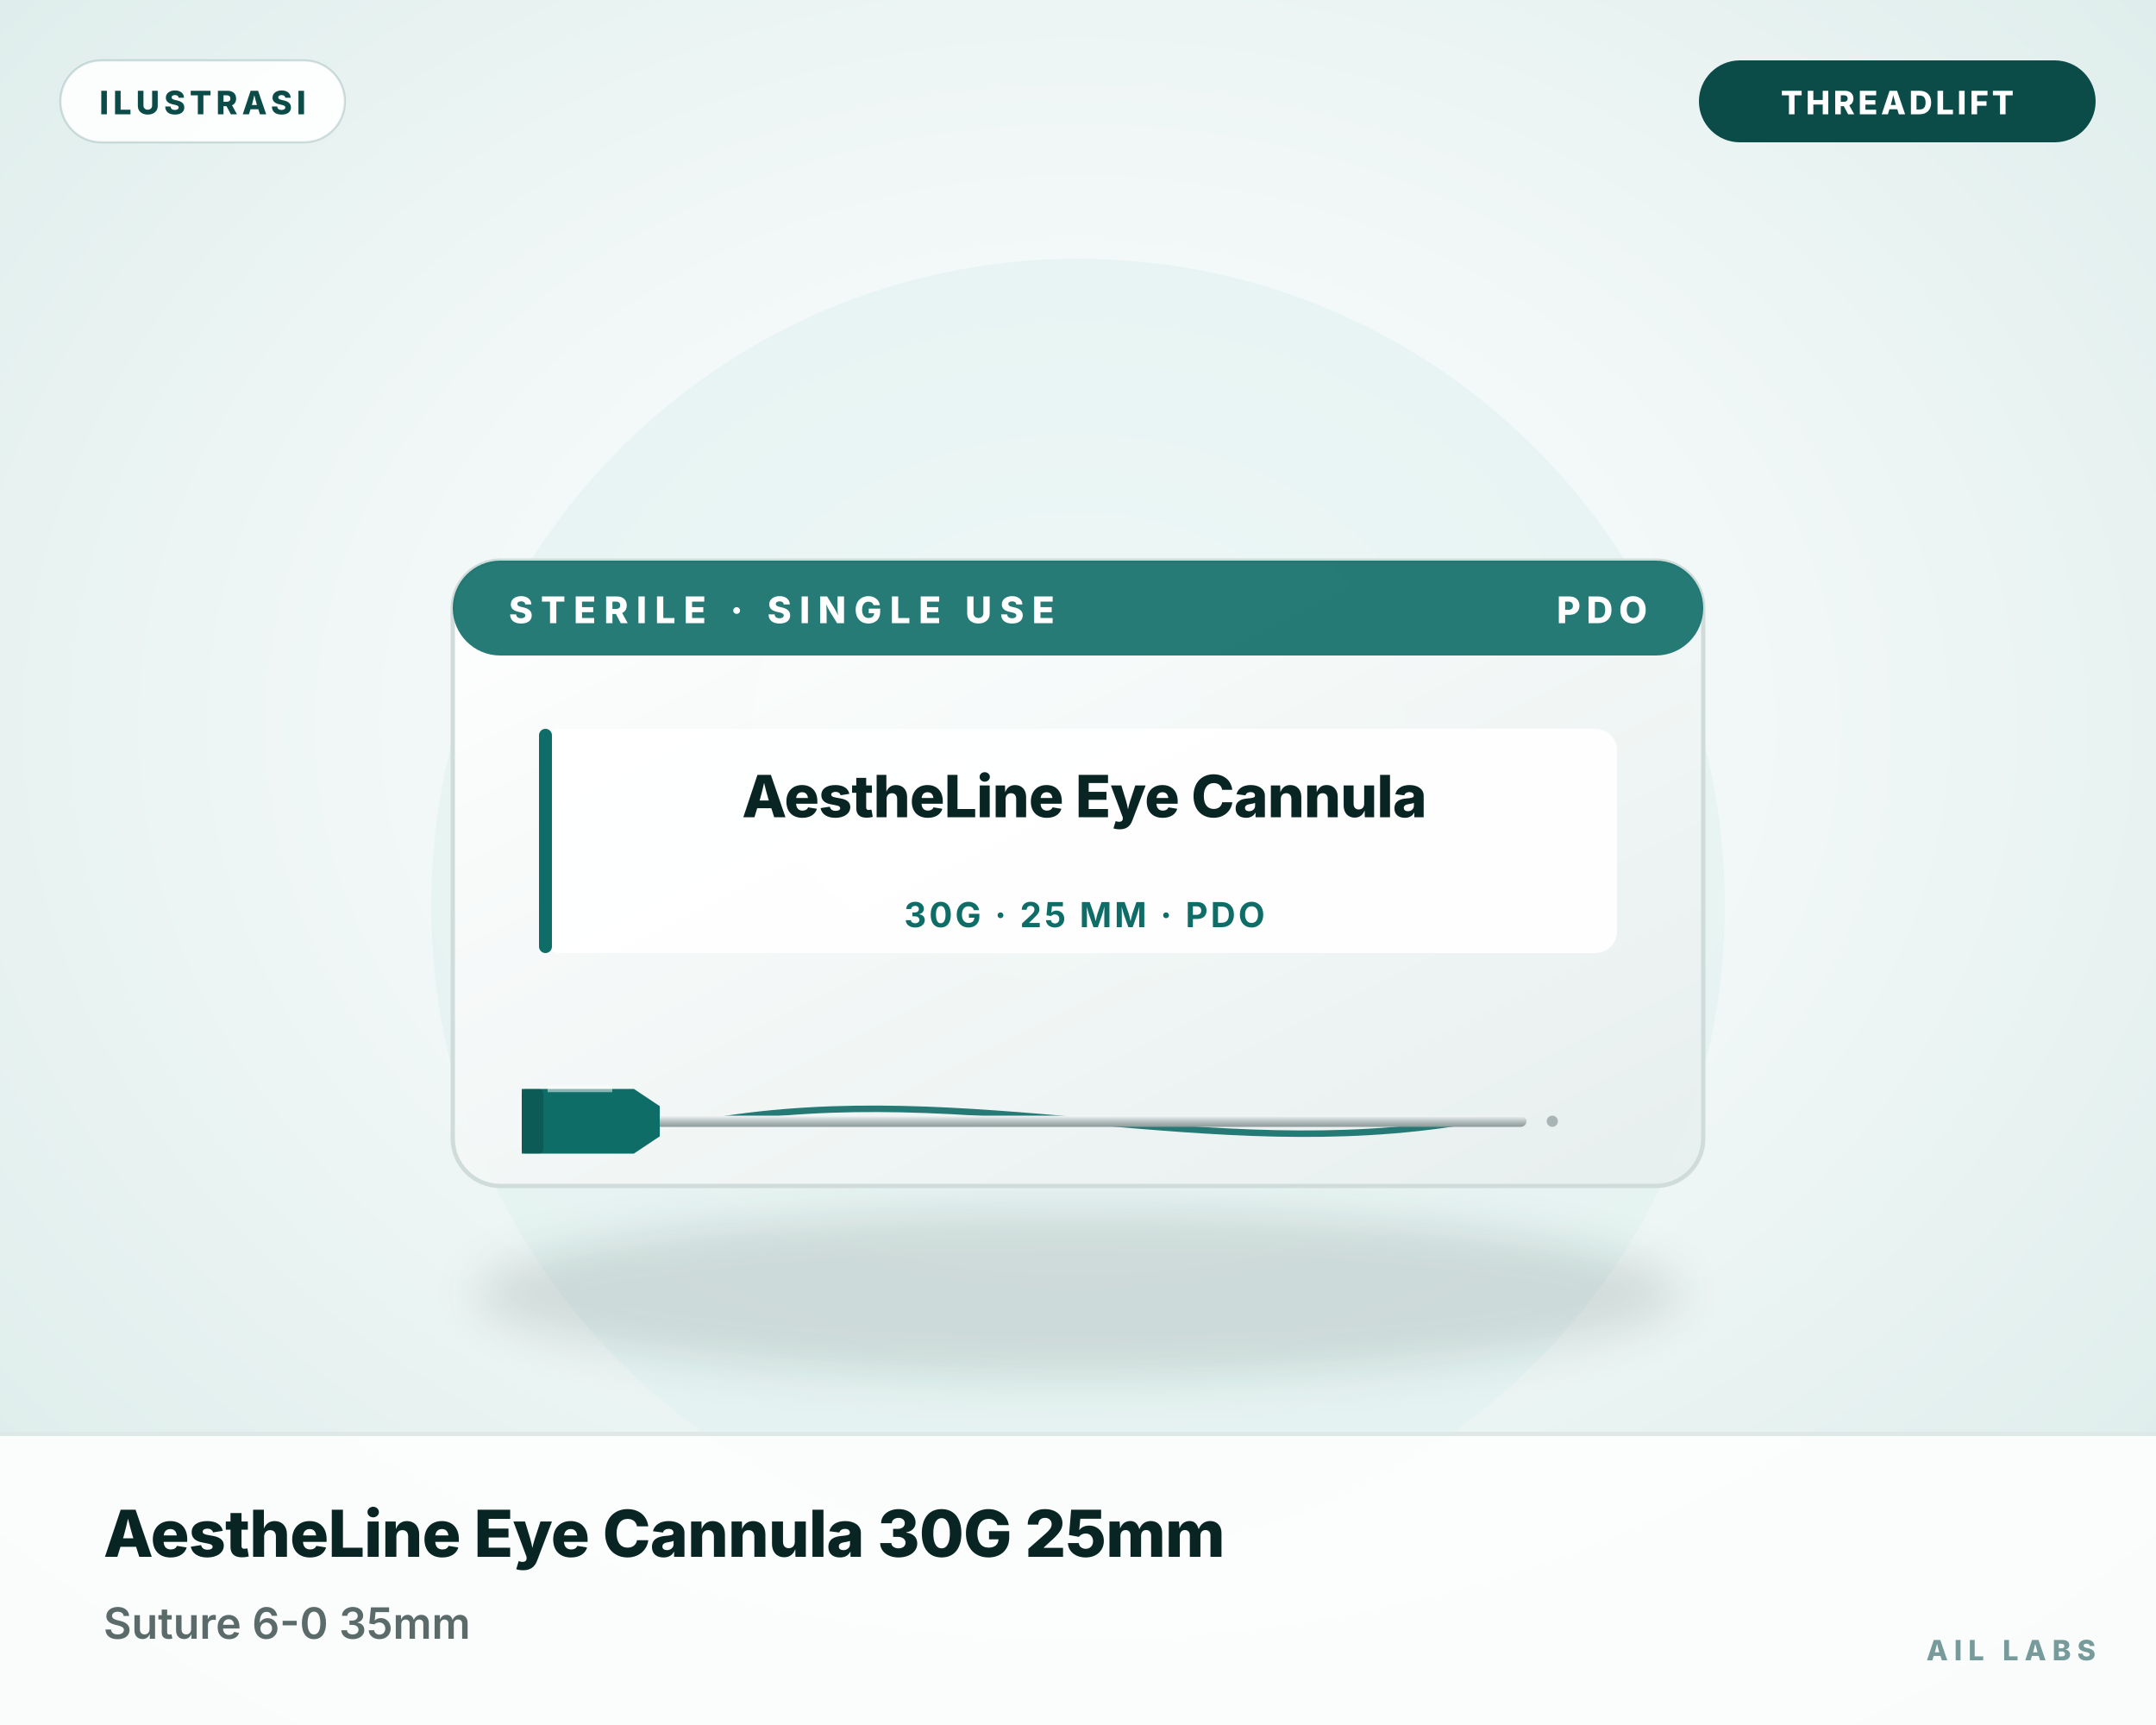
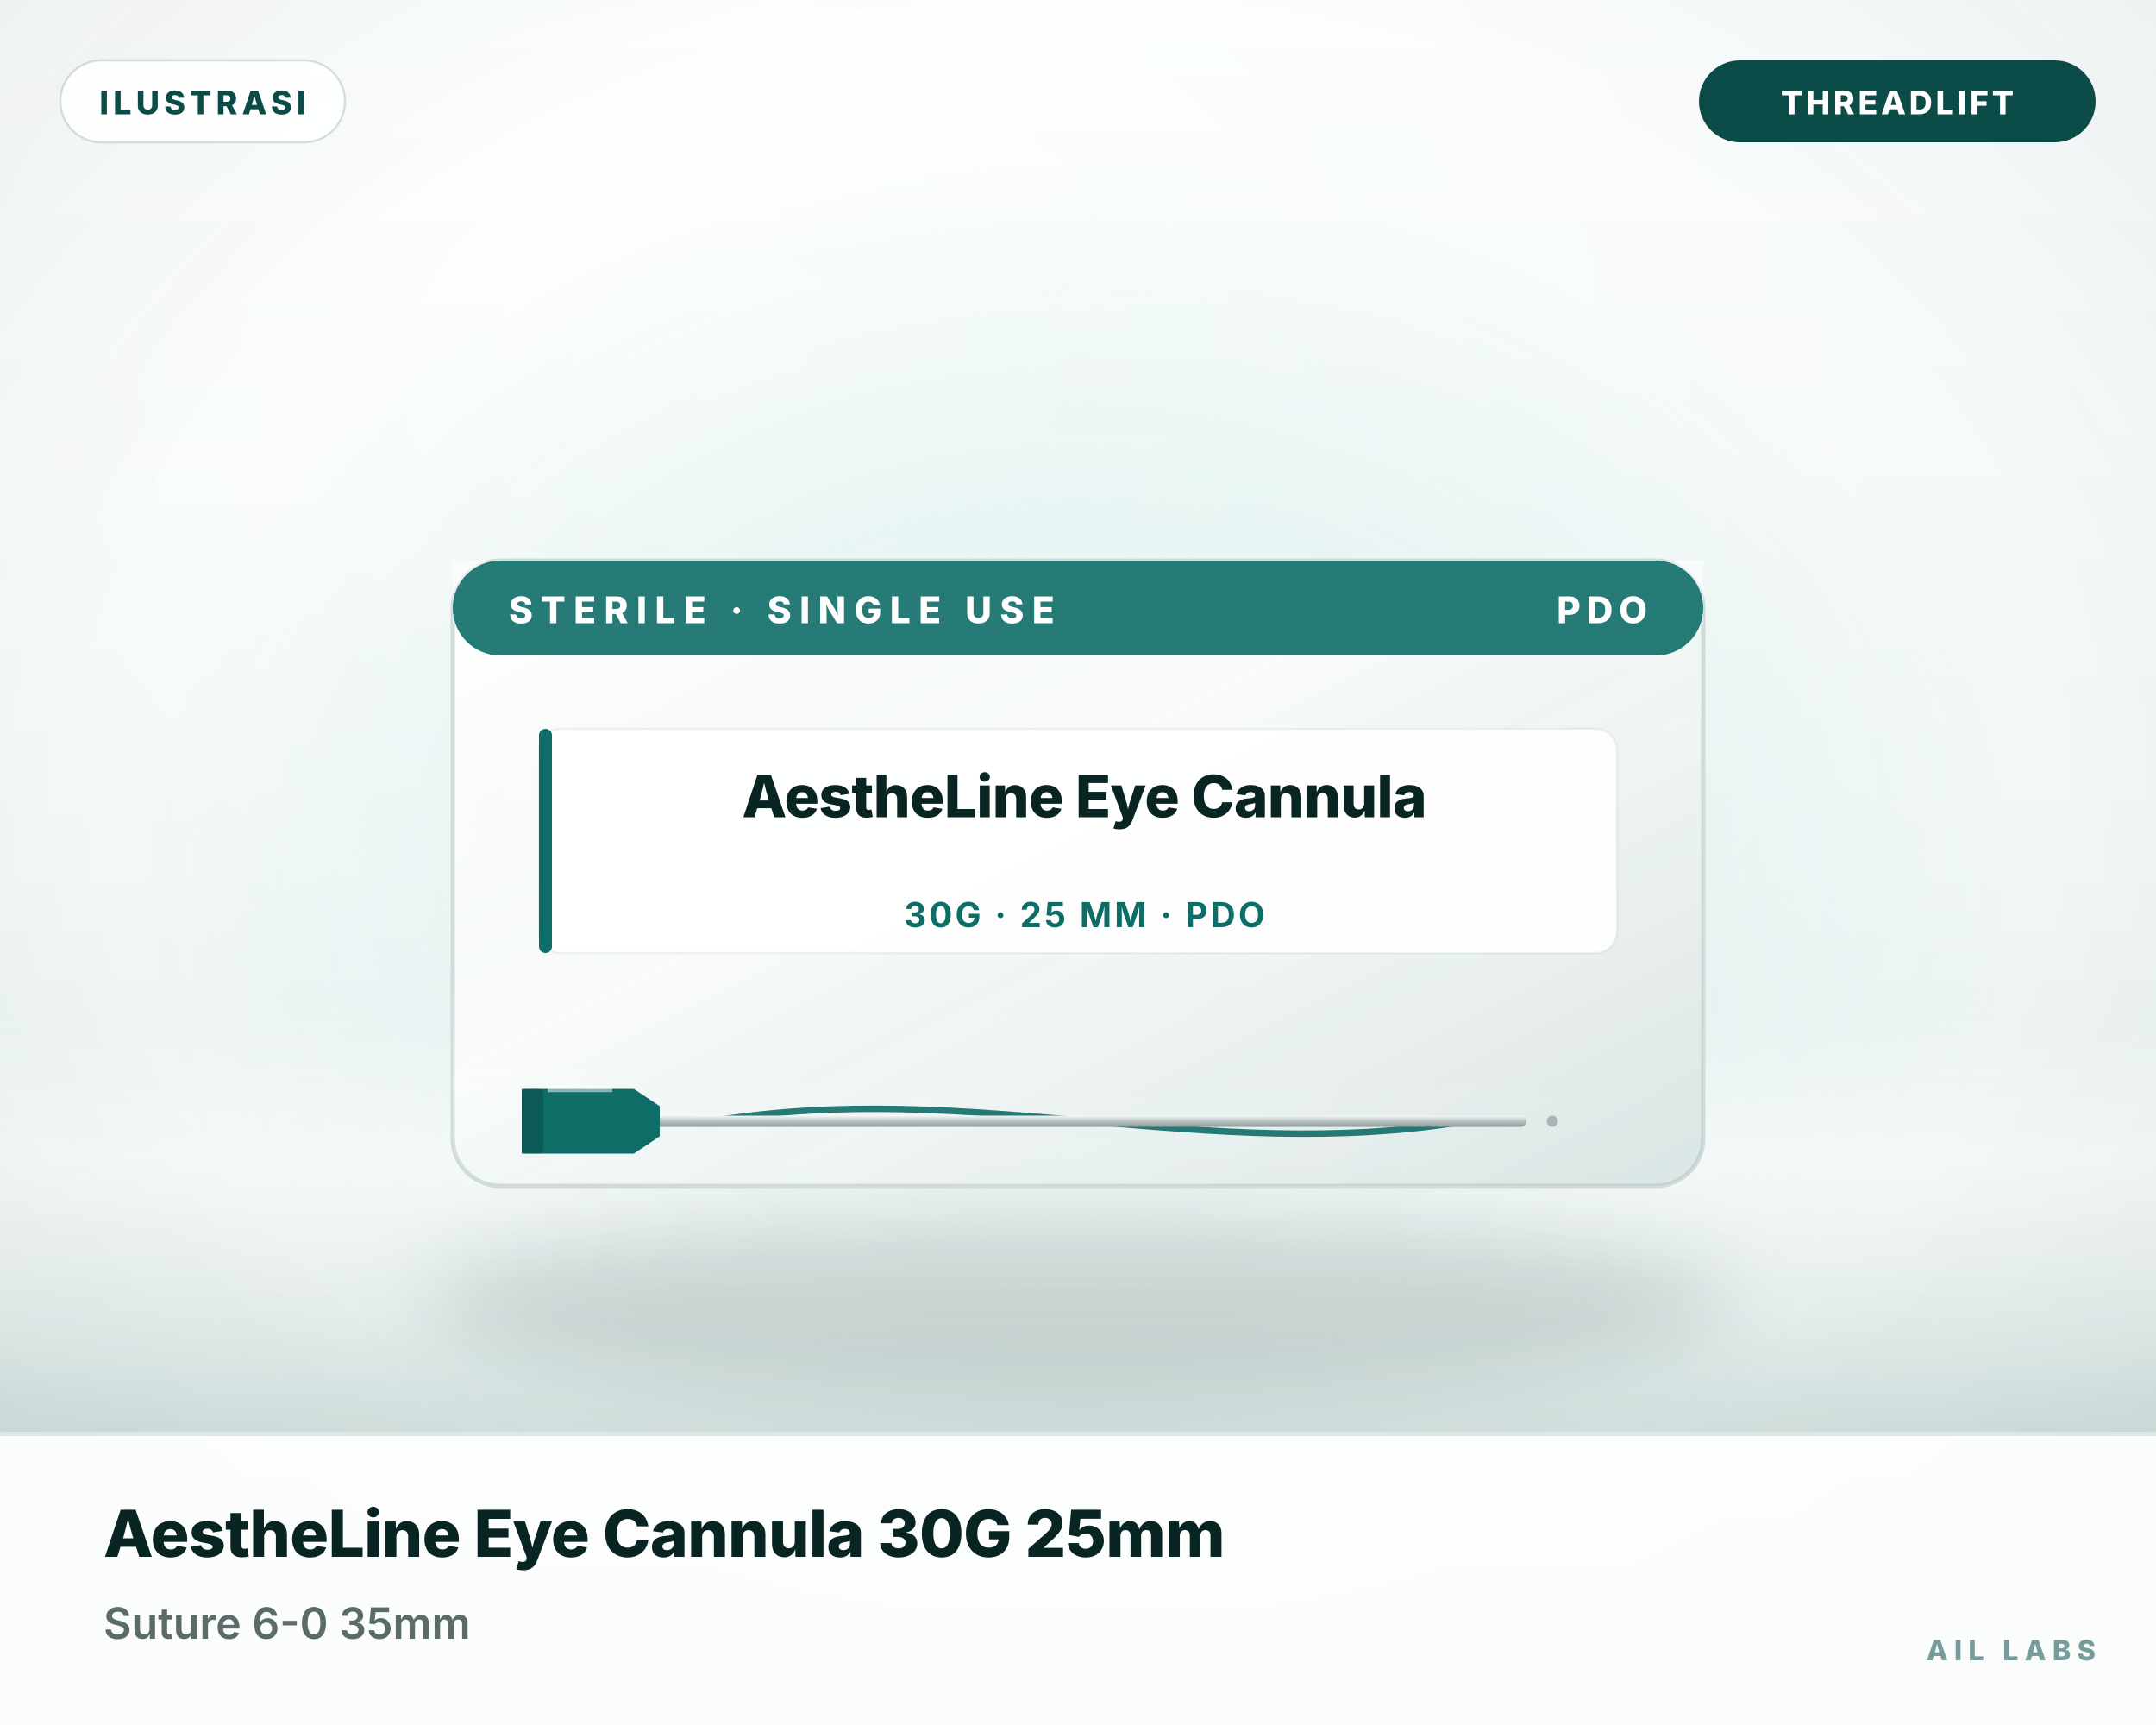
- <svg xmlns="http://www.w3.org/2000/svg" viewBox="0 0 1000 800" width="1000" height="800" font-family="Inter, ui-sans-serif, system-ui, -apple-system, 'Segoe UI', sans-serif" role="img" aria-label="Ilustrasi kemasan AestheLine Eye Cannula 30G 25mm">
+ <svg xmlns="http://www.w3.org/2000/svg" data-lit="1" viewBox="0 0 1000 800" width="1000" height="800" font-family="Inter, ui-sans-serif, system-ui, -apple-system, 'Segoe UI', sans-serif" role="img" aria-label="Ilustrasi kemasan AestheLine Eye Cannula 30G 25mm">
  <defs>
-     <radialGradient id="bg" cx="50%" cy="42%" r="70%">
-       <stop offset="0" stop-color="#ffffff" />
-       <stop offset=".55" stop-color="#eef6f5" />
-       <stop offset="1" stop-color="#dcecea" />
-     </radialGradient>
    <linearGradient id="glass" x1="0" x2="1">
-       <stop offset="0" stop-color="#e3eeed" />
-       <stop offset=".35" stop-color="#ffffff" />
-       <stop offset="1" stop-color="#d5e3e1" />
+       <stop offset="0" stop-color="#cfe0de" />
+       <stop offset=".18" stop-color="#f4f9f8" />
+       <stop offset=".32" stop-color="#ffffff" />
+       <stop offset=".7" stop-color="#e6efee" />
+       <stop offset="1" stop-color="#c3d5d3" />
    </linearGradient>
    <linearGradient id="boxg" x1="0" x2="1">
      <stop offset="0" stop-color="#ffffff" />
      <stop offset="1" stop-color="#eef3f2" />
    </linearGradient>
    <linearGradient id="pouch" x1="0" y1="0" x2="1" y2="1">
      <stop offset="0" stop-color="#ffffff" stop-opacity=".95" />
      <stop offset="1" stop-color="#e6efee" stop-opacity=".95" />
    </linearGradient>
    <linearGradient id="steel" x1="0" y1="0" x2="0" y2="1">
      <stop offset="0" stop-color="#f4f7f7" />
      <stop offset=".5" stop-color="#b7c2c1" />
      <stop offset="1" stop-color="#8d9a99" />
    </linearGradient>
    <linearGradient id="amber" x1="0" x2="1">
-       <stop offset="0" stop-color="#7a3f12" />
-       <stop offset=".4" stop-color="#b8692a" />
-       <stop offset="1" stop-color="#6a3510" />
+       <stop offset="0" stop-color="#5a2c0b" />
+       <stop offset=".22" stop-color="#9c561e" />
+       <stop offset=".38" stop-color="#c47a36" />
+       <stop offset=".72" stop-color="#8a4816" />
+       <stop offset="1" stop-color="#4e260a" />
    </linearGradient>
    <filter id="blur" x="-20%" y="-50%" width="140%" height="200%">
-       <feGaussianBlur stdDeviation="10" />
+       <feGaussianBlur stdDeviation="12" />
+     </filter>
+     <linearGradient id="bg" x1="0" y1="0" x2="0" y2="1">
+       <stop offset="0" stop-color="#fbfdfd" />
+       <stop offset=".5" stop-color="#f1f7f6" />
+       <stop offset=".72" stop-color="#e6efee" />
+       <stop offset="1" stop-color="#dbe7e5" />
+     </linearGradient>
+     <linearGradient id="floor" x1="0" y1="0" x2="0" y2="1">
+       <stop offset="0" stop-color="#ffffff" stop-opacity="0" />
+       <stop offset=".35" stop-color="#ffffff" stop-opacity=".55" />
+       <stop offset="1" stop-color="#cfdedc" stop-opacity=".9" />
+     </linearGradient>
+     <radialGradient id="key" cx="34%" cy="22%" r="60%">
+       <stop offset="0" stop-color="#ffffff" stop-opacity=".75" />
+       <stop offset=".6" stop-color="#ffffff" stop-opacity=".15" />
+       <stop offset="1" stop-color="#ffffff" stop-opacity="0" />
+     </radialGradient>
+     <radialGradient id="tint">
+       <stop offset="0" stop-color="#dff1ef" />
+       <stop offset=".55" stop-color="#dff1ef" stop-opacity=".6" />
+       <stop offset="1" stop-color="#dff1ef" stop-opacity="0" />
+     </radialGradient>
+     <radialGradient id="vig" cx="50%" cy="45%" r="75%">
+       <stop offset=".6" stop-color="#082523" stop-opacity="0" />
+       <stop offset="1" stop-color="#082523" stop-opacity=".07" />
+     </radialGradient>
+     <linearGradient id="cyl" x1="0" x2="1">
+       <stop offset="0" stop-color="#05201e" stop-opacity=".26" />
+       <stop offset=".09" stop-color="#05201e" stop-opacity=".08" />
+       <stop offset=".26" stop-color="#ffffff" stop-opacity=".32" />
+       <stop offset=".4" stop-color="#ffffff" stop-opacity=".04" />
+       <stop offset=".66" stop-color="#05201e" stop-opacity="0" />
+       <stop offset=".9" stop-color="#05201e" stop-opacity=".12" />
+       <stop offset="1" stop-color="#05201e" stop-opacity=".28" />
+     </linearGradient>
+     <linearGradient id="cylv" x1="0" y1="0" x2="0" y2="1">
+       <stop offset="0" stop-color="#05201e" stop-opacity=".18" />
+       <stop offset=".12" stop-color="#ffffff" stop-opacity=".1" />
+       <stop offset=".3" stop-color="#ffffff" stop-opacity=".38" />
+       <stop offset=".45" stop-color="#ffffff" stop-opacity=".04" />
+       <stop offset=".85" stop-color="#05201e" stop-opacity=".1" />
+       <stop offset="1" stop-color="#05201e" stop-opacity=".24" />
+     </linearGradient>
+     <linearGradient id="wrap" x1="0" x2="1">
+       <stop offset="0" stop-color="#05201e" stop-opacity=".1" />
+       <stop offset=".2" stop-color="#ffffff" stop-opacity=".15" />
+       <stop offset=".55" stop-color="#05201e" stop-opacity="0" />
+       <stop offset="1" stop-color="#05201e" stop-opacity=".12" />
+     </linearGradient>
+     <linearGradient id="face" x1="0" y1="0" x2=".35" y2="1">
+       <stop offset="0" stop-color="#ffffff" stop-opacity=".34" />
+       <stop offset=".4" stop-color="#ffffff" stop-opacity="0" />
+       <stop offset="1" stop-color="#05201e" stop-opacity=".08" />
+     </linearGradient>
+     <linearGradient id="side" x1="0" y1="0" x2="0" y2="1">
+       <stop offset="0" stop-color="#05201e" stop-opacity=".02" />
+       <stop offset="1" stop-color="#05201e" stop-opacity=".2" />
+     </linearGradient>
+     <linearGradient id="sheen" x1="0" y1="0" x2="1" y2="1">
+       <stop offset=".3" stop-color="#ffffff" stop-opacity="0" />
+       <stop offset=".42" stop-color="#ffffff" stop-opacity=".5" />
+       <stop offset=".5" stop-color="#ffffff" stop-opacity="0" />
+       <stop offset=".95" stop-color="#05201e" stop-opacity=".05" />
+     </linearGradient>
+     <linearGradient id="spec" x1="0" y1="0" x2="0" y2="1">
+       <stop offset="0" stop-color="#ffffff" stop-opacity="0" />
+       <stop offset=".18" stop-color="#ffffff" />
+       <stop offset=".75" stop-color="#ffffff" stop-opacity=".8" />
+       <stop offset="1" stop-color="#ffffff" stop-opacity="0" />
+     </linearGradient>
+     <filter id="soft" x="-30%" y="-80%" width="160%" height="260%">
+       <feGaussianBlur stdDeviation="18" />
+     </filter>
+     <filter id="contact" x="-20%" y="-100%" width="140%" height="300%">
+       <feGaussianBlur stdDeviation="4" />
    </filter>
  </defs>
  <rect width="1000" height="800" fill="url(#bg)" />
-   <circle cx="500" cy="420" r="300" fill="#dff1ef" opacity=".55" />
-   <ellipse cx="500" cy="600" rx="280.0" ry="39.2" fill="#082523" opacity="0.12" filter="url(#blur)" />
+   <rect width="1000" height="800" fill="url(#key)" />
+   <ellipse cx="500" cy="410" rx="430" ry="340" fill="url(#tint)" />
+   <rect x="0" y="470" width="1000" height="194" fill="url(#floor)" />
+   <rect width="1000" height="800" fill="url(#vig)" />
+   <ellipse cx="500" cy="604" rx="302.4" ry="43.1" fill="#082523" opacity=".13" filter="url(#soft)" />
  <g transform="translate(0,-40)">
    <rect x="210" y="300" width="580" height="290" rx="22" fill="url(#pouch)" stroke="#cfdcda" stroke-width="2" />
-     <path d="M210,345 l14.5,-14 l14.5,--14 l14.5,-14 l14.5,--14 l14.5,-14 l14.5,--14 l14.5,-14 l14.5,--14 l14.5,-14 l14.5,--14 l14.5,-14 l14.5,--14 l14.5,-14 l14.5,--14 l14.5,-14 l14.5,--14 l14.5,-14 l14.5,--14 l14.5,-14 l14.5,--14 l14.5,-14 l14.5,--14 l14.5,-14 l14.5,--14 l14.5,-14 l14.5,--14 l14.5,-14 l14.5,--14 l14.5,-14 l14.5,--14 l14.5,-14 l14.5,--14 l14.5,-14 l14.5,--14 l14.5,-14 l14.5,--14 l14.5,-14 l14.5,--14 l14.5,-14 l14.5,--14 v-30 h-580 z" fill="#fff" opacity=".55" transform="translate(0,-15)" />
+     <rect x="210" y="300" width="580" height="290" rx="22" fill="url(#sheen)" />
+     <path d="M210,345 l14.5,-14 l14.5,14 l14.5,-14 l14.5,14 l14.5,-14 l14.5,14 l14.5,-14 l14.5,14 l14.5,-14 l14.5,14 l14.5,-14 l14.5,14 l14.5,-14 l14.5,14 l14.5,-14 l14.5,14 l14.5,-14 l14.5,14 l14.5,-14 l14.5,14 l14.5,-14 l14.5,14 l14.5,-14 l14.5,14 l14.5,-14 l14.5,14 l14.5,-14 l14.5,14 l14.5,-14 l14.5,14 l14.5,-14 l14.5,14 l14.5,-14 l14.5,14 l14.5,-14 l14.5,14 l14.5,-14 l14.5,14 l14.5,-14 l14.5,14 v-30 h-580 z" fill="#fff" opacity=".55" transform="translate(0,-15)" />
    <rect x="210" y="300" width="580" height="44" rx="22" fill="#0f6d68" opacity=".9" />
    <text x="236" y="329" font-size="17" font-weight="800" fill="#fff" letter-spacing=".22em">STERILE · SINGLE USE</text>
    <text x="764" y="329" text-anchor="end" font-size="17" font-weight="800" fill="#fff" letter-spacing=".16em">PDO</text>
    <g transform="rotate(0 300 560)">
      <path d="M330,560 C450,540 560,580 680,560" fill="none" stroke="#0f6d68" stroke-width="3" stroke-linecap="round" opacity=".9" />
      <rect x="300" y="557.4" width="408" height="5.2" rx="2.6" fill="url(#steel)" />
      <circle cx="720" cy="560" r="2.6" fill="#a9b5b4" />
      <path d="M242,545 h52 l12,8 v14 l-12,8 h-52 z" fill="#0f6d68" />
      <rect x="242" y="545" width="10" height="30" rx="2" fill="#082523" opacity=".25" />
      <path d="M254,545 h30" stroke="#fff" stroke-width="3" opacity=".5" />
    </g>
-     <rect x="250.0" y="378.0" width="500" height="104" rx="10" fill="#fff" fill-opacity=".92" />
+     <rect x="250.0" y="378.0" width="500" height="104" rx="10" fill="#fff" fill-opacity=".92" stroke="#082523" stroke-opacity=".06" />
    <rect x="250.0" y="378.0" width="6" height="104" rx="3" fill="#0f6d68" />
    <text x="503" y="419.0" text-anchor="middle" font-size="27" font-weight="800" fill="#082523" letter-spacing="-0.01em">AestheLine Eye Cannula</text>
    <text x="503" y="470.0" text-anchor="middle" font-size="16" font-weight="700" fill="#0f6d68" letter-spacing=".08em">30G · 25 MM · PDO</text>
  </g>
-   <rect x="0" y="664" width="1000" height="136" fill="#ffffff" opacity=".86" />
+   <rect x="0" y="664" width="1000" height="136" fill="#ffffff" opacity=".9" />
  <rect x="0" y="664" width="1000" height="2" fill="#0b4b48" opacity=".12" />
  <text x="48" y="722" text-anchor="start" font-size="30" font-weight="800" fill="#082523" letter-spacing="-0.01em">AestheLine Eye Cannula 30G 25mm</text>
  <text x="48" y="760" font-size="20" font-weight="600" fill="#5b6b69">Suture 6-0 35mm</text>
  <rect x="28" y="28" width="132" height="38" rx="19" fill="#ffffff" opacity=".9" stroke="#0b4b48" stroke-opacity=".18" />
  <text x="94" y="53" text-anchor="middle" font-size="15" font-weight="800" fill="#0b4b48" letter-spacing=".14em">ILUSTRASI</text>
  <rect x="788" y="28" width="184" height="38" rx="19" fill="#0b4b48" />
  <text x="880.0" y="53" text-anchor="middle" font-size="15" font-weight="800" fill="#fff" letter-spacing=".1em">THREADLIFT</text>
  <text x="972" y="770" text-anchor="end" font-size="13" font-weight="800" fill="#0b4b48" opacity=".55" letter-spacing=".22em">AIL LABS</text>
</svg>
